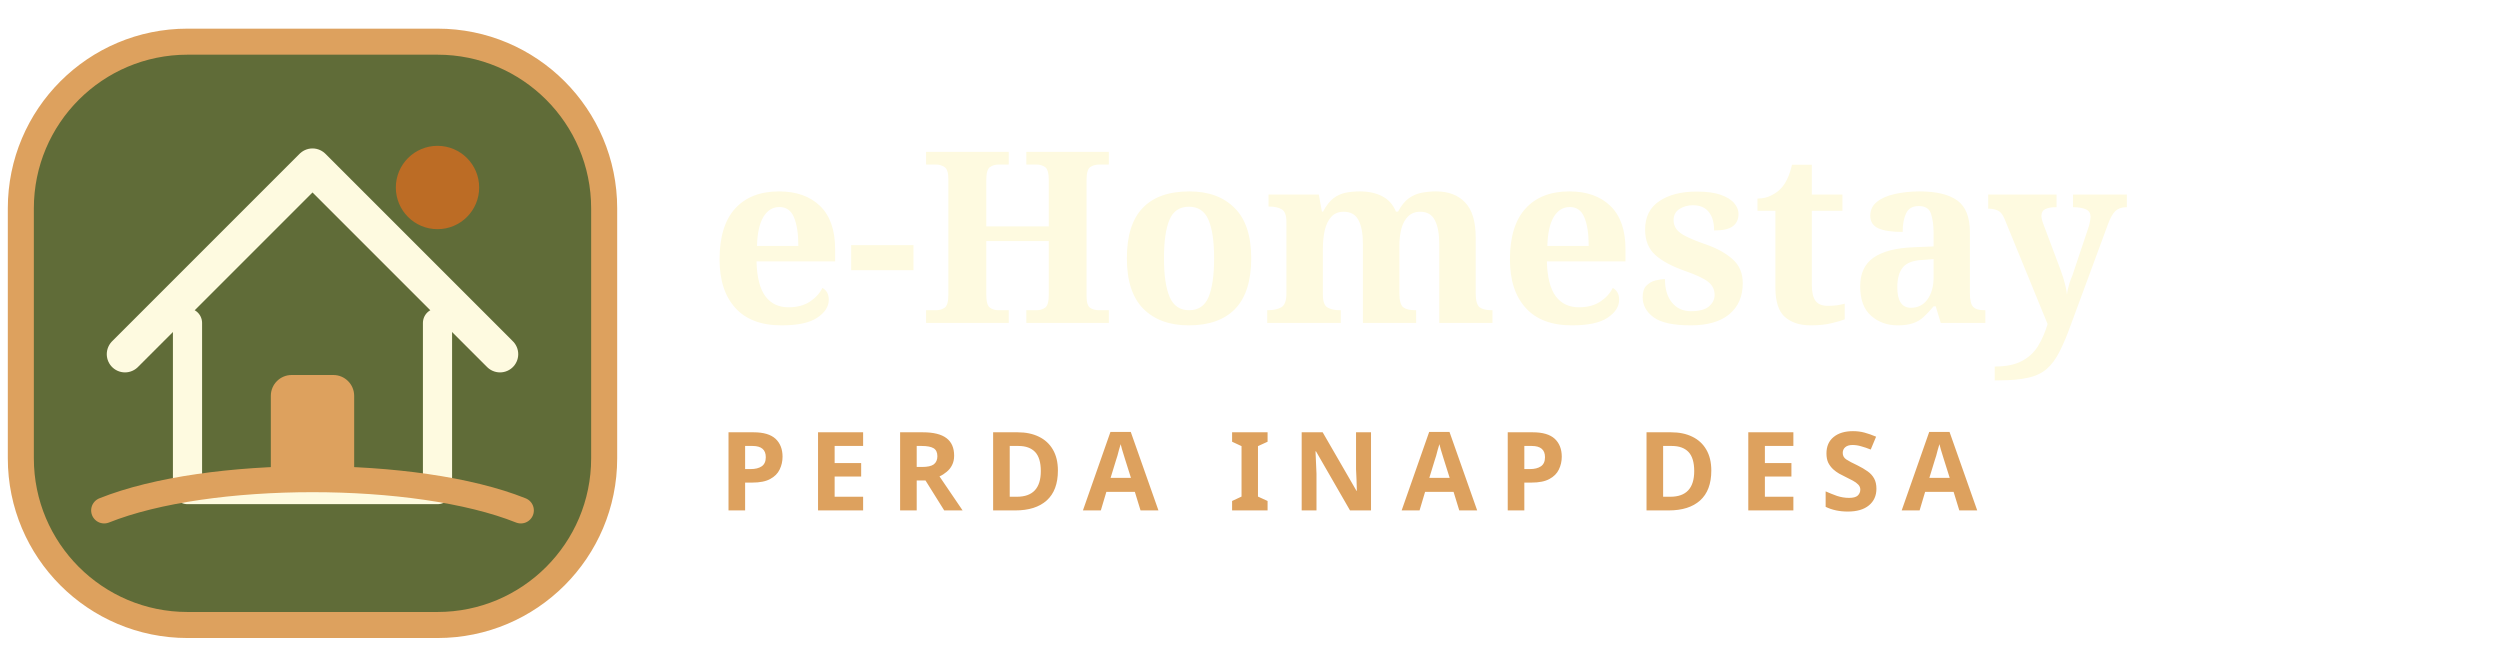
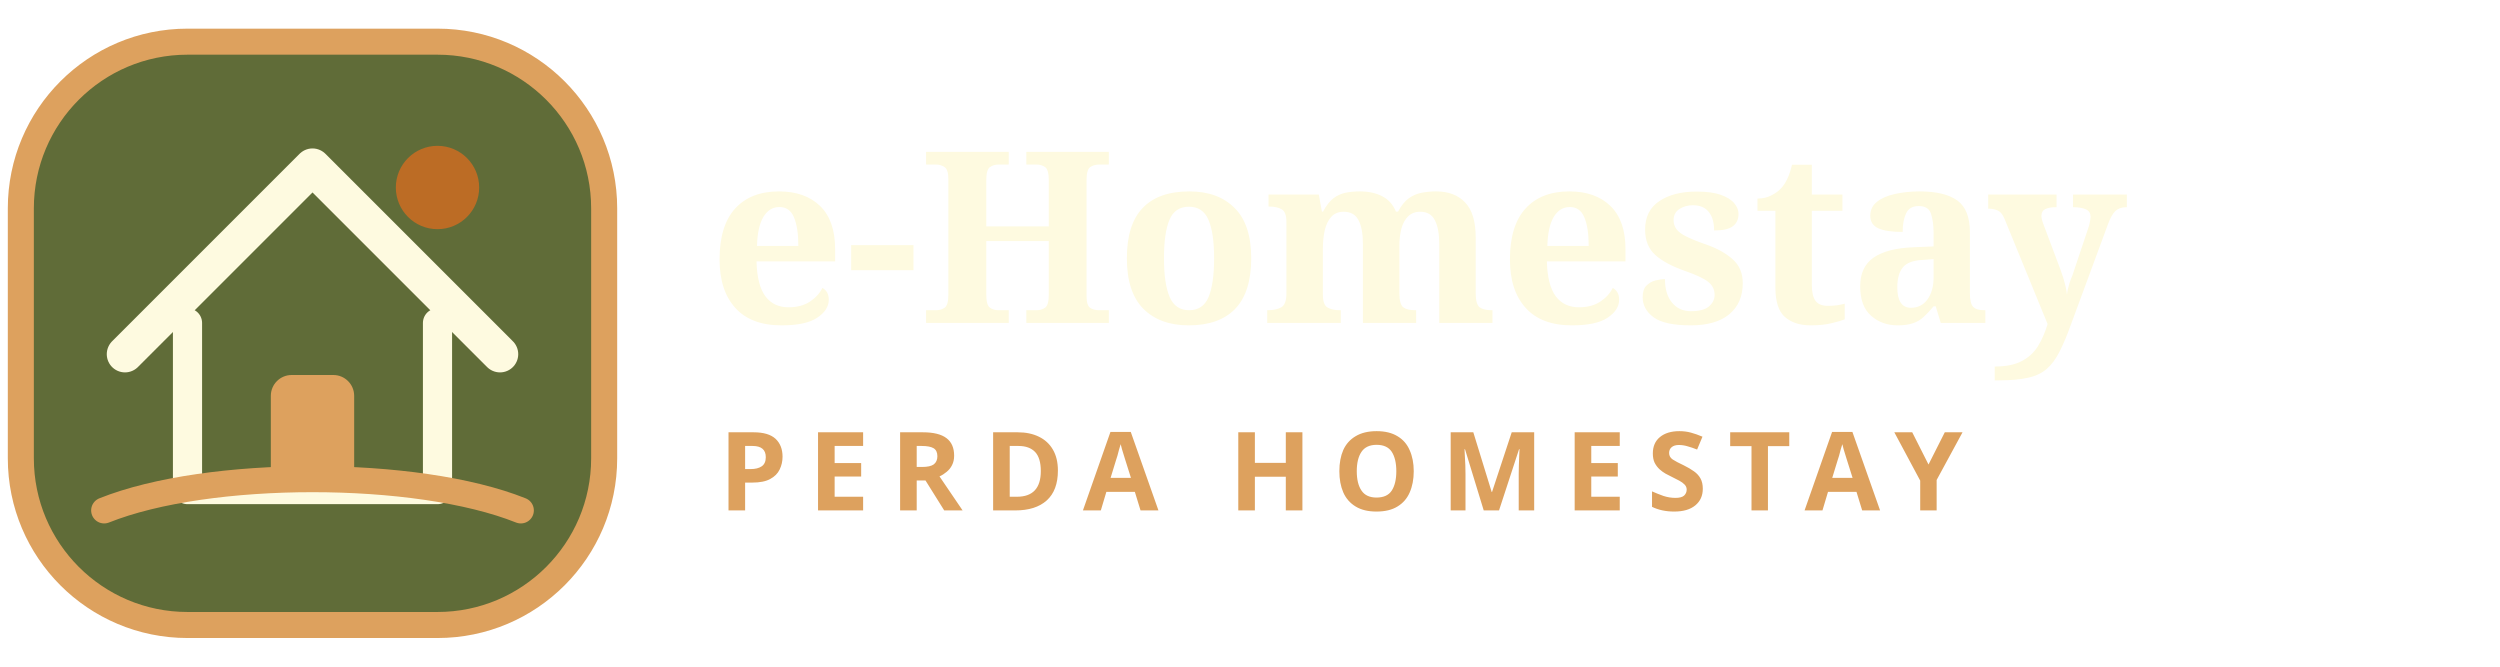
<svg xmlns="http://www.w3.org/2000/svg" viewBox="0 0 240 64" fill="none">
  <rect x="2" y="4" width="56" height="56" rx="16" fill="#606C38" stroke="#DDA15E" stroke-width="2.5" />
  <path d="M12 34L30 16L48 34" stroke="#FEFAE0" stroke-width="3.5" stroke-linecap="round" stroke-linejoin="round" />
  <path d="M18 31V47H42V31" stroke="#FEFAE0" stroke-width="2.8" stroke-linecap="round" stroke-linejoin="round" />
  <rect x="26" y="36" width="8" height="11" rx="2" fill="#DDA15E" />
  <circle cx="42" cy="18" r="4" fill="#BC6C25" />
  <path d="M10 49C20 45 40 45 50 49" stroke="#DDA15E" stroke-width="2.5" stroke-linecap="round" />
  <text x="68" y="31" font-family="'Playfair Display', Georgia, serif" font-size="23" font-weight="700" fill="#FEFAE0">e-Homestay</text>
-   <text x="69" y="49" font-family="'Poppins', sans-serif" font-size="10.5" font-weight="600" letter-spacing="2" fill="#DDA15E">PERDA INAP DESA</text>
+   <text x="69" y="49" font-family="'Poppins', sans-serif" font-size="10.5" font-weight="600" letter-spacing="2" fill="#DDA15E">PERDA HOMESTAY</text>
</svg>
